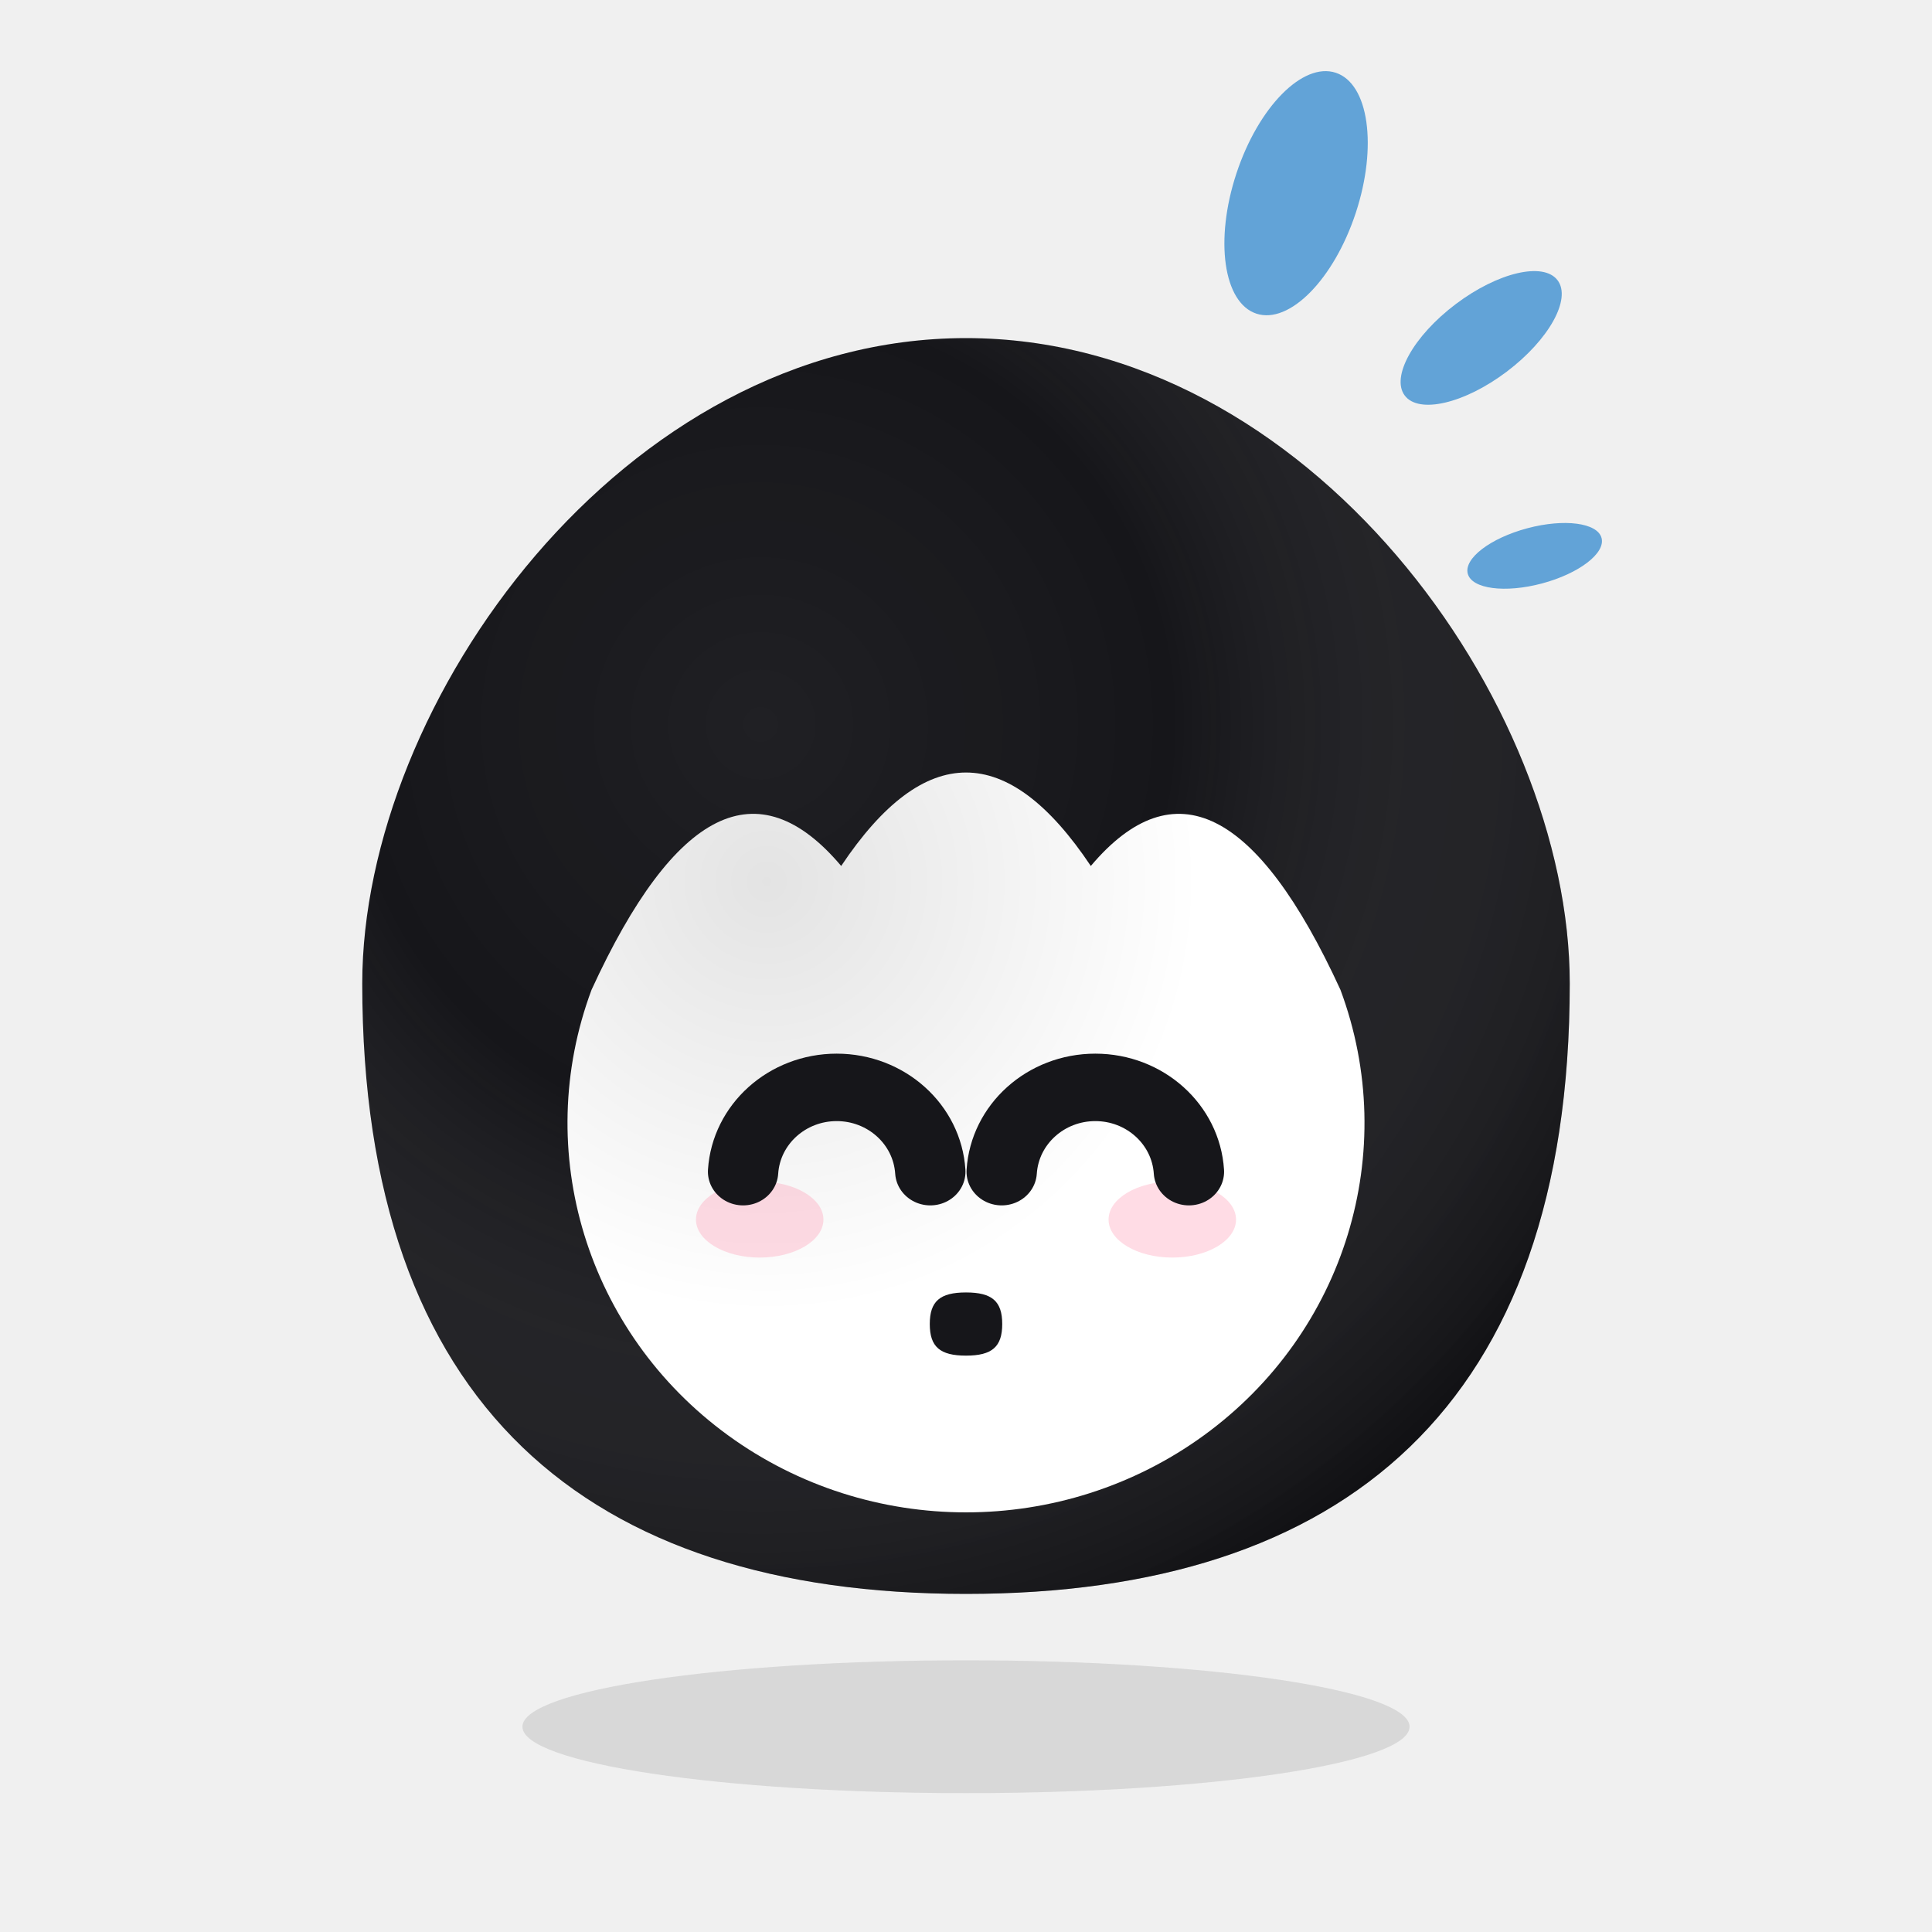
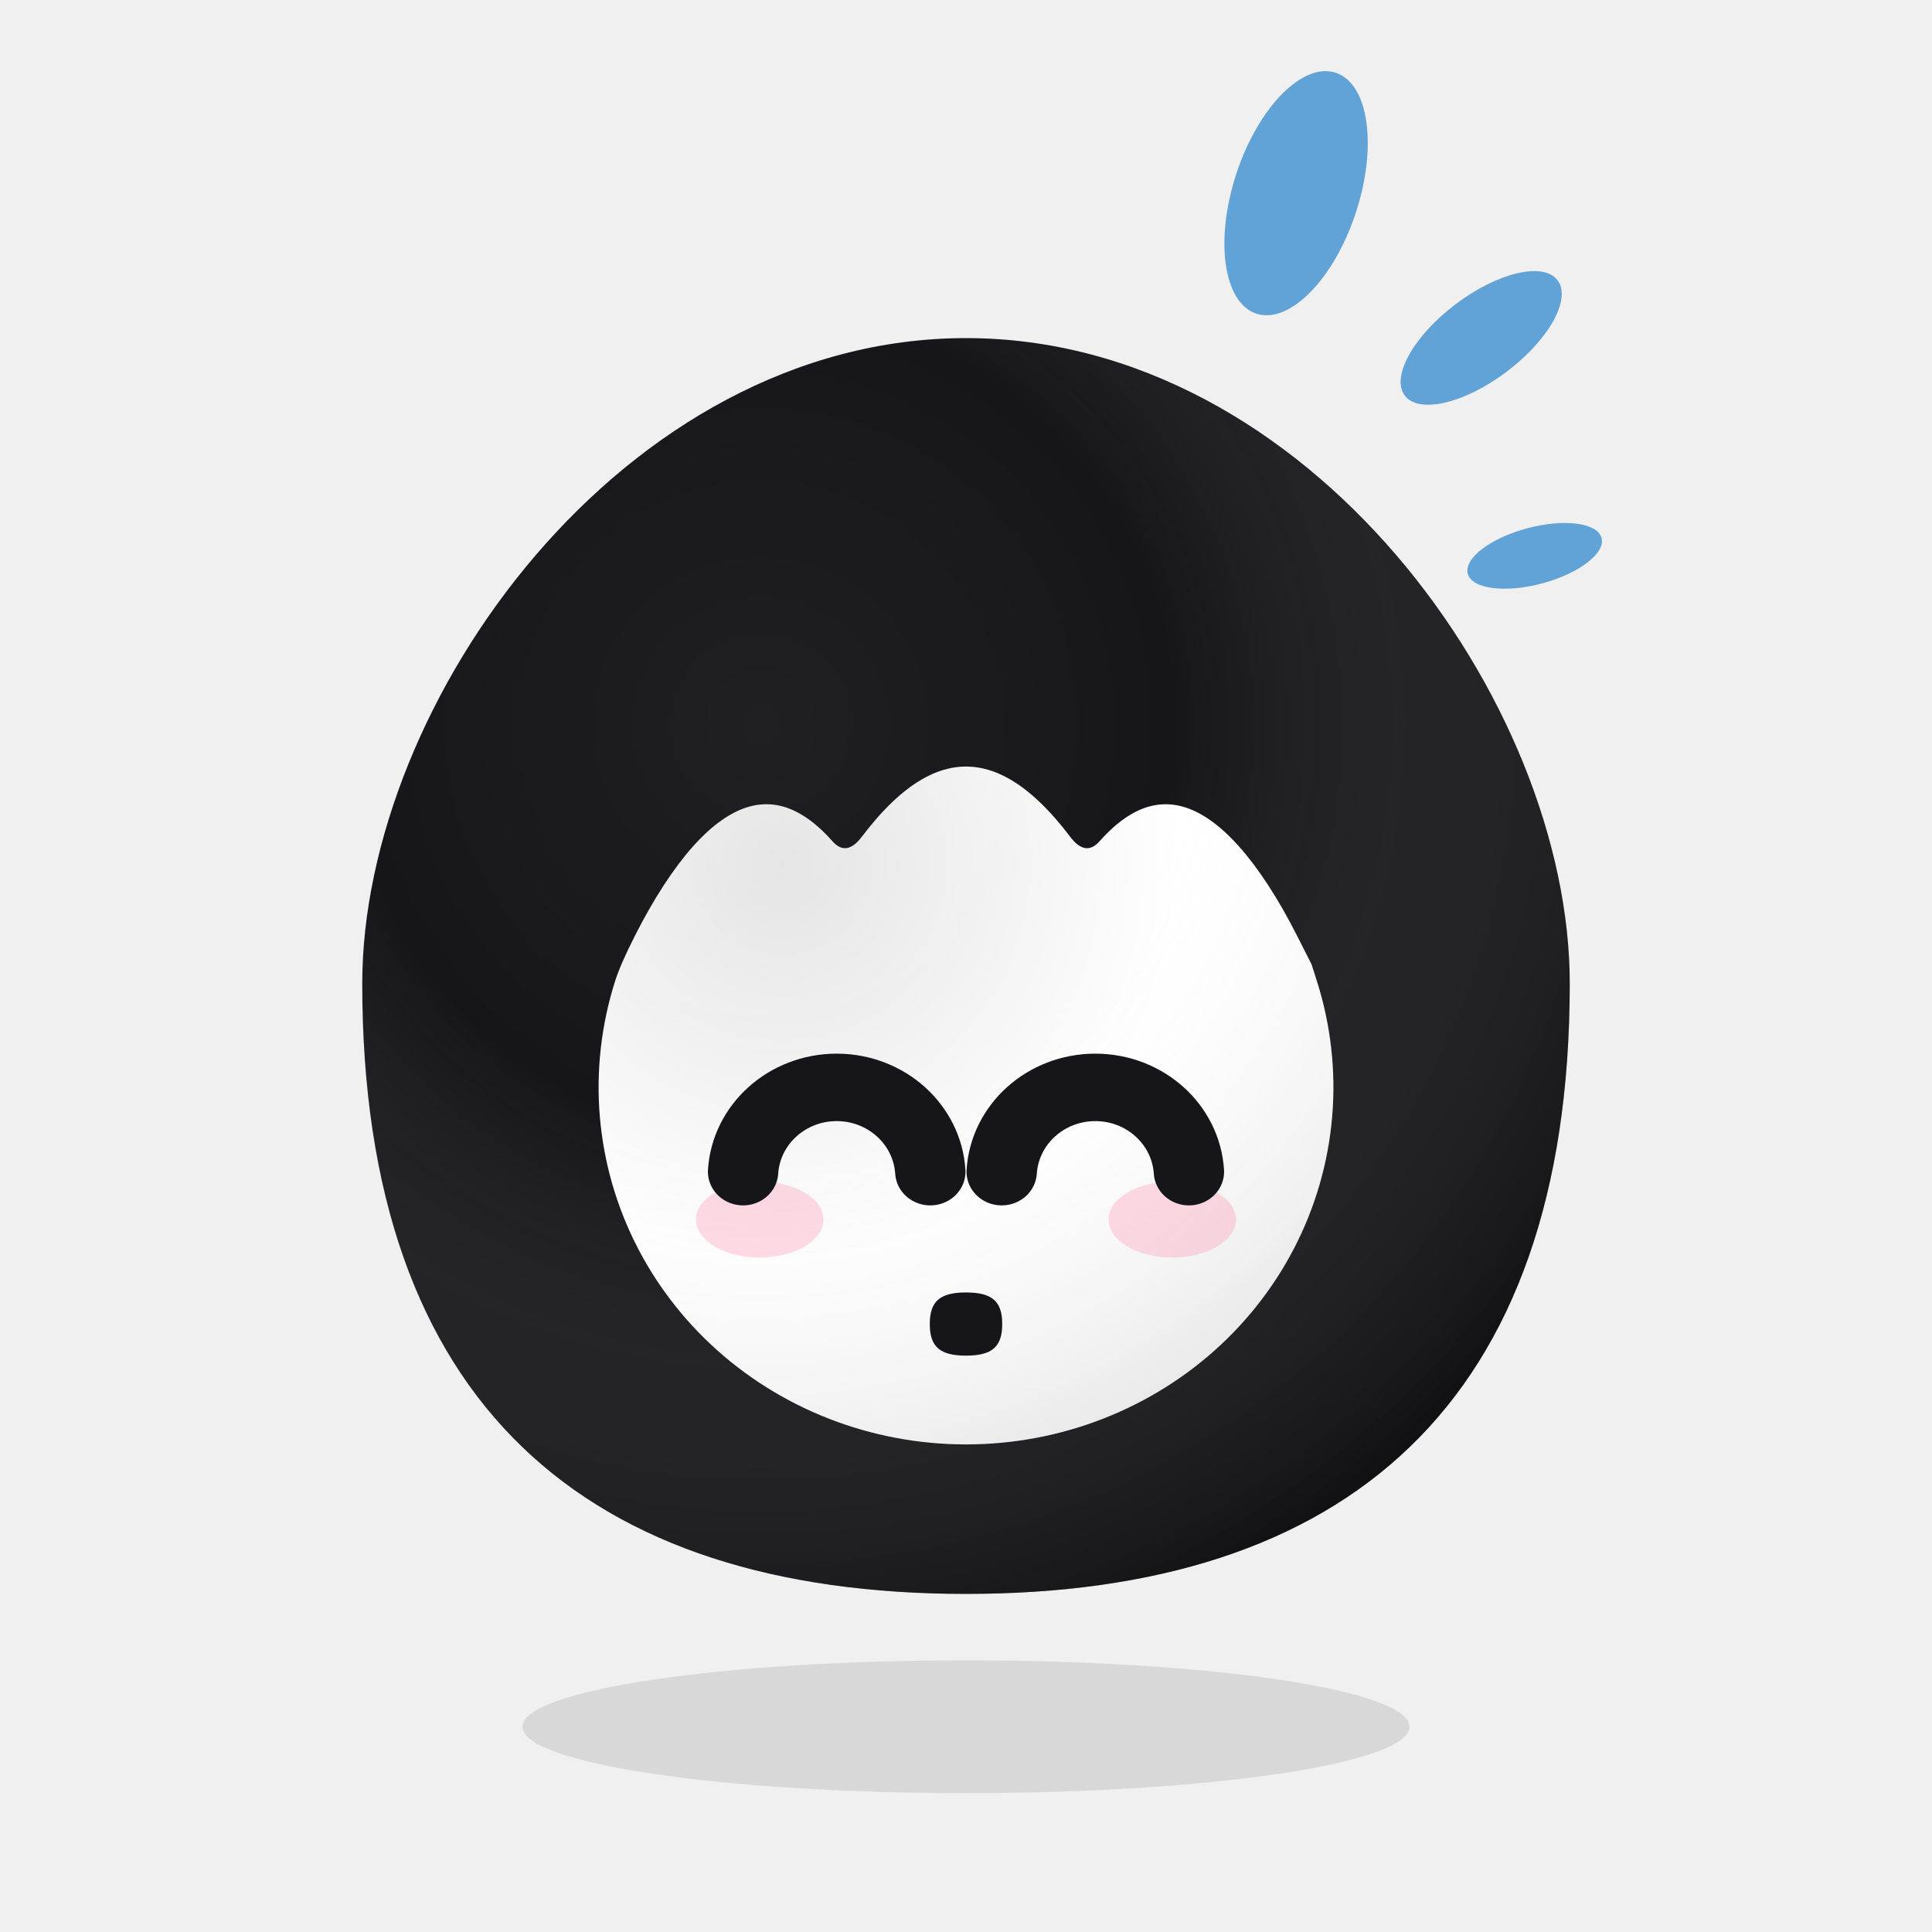
<svg xmlns="http://www.w3.org/2000/svg" width="320" height="320" viewBox="0 0 320 320">
  <defs>
    <radialGradient id="bg0" gradientUnits="userSpaceOnUse" cx="-34" cy="-40" r="162" fx="-34" fy="-40">
      <stop offset="0" stop-color="rgba(255,255,255,0.043)" />
      <stop offset="0.42" stop-color="rgba(255,255,255,0)" />
      <stop offset="1" stop-color="rgba(0,0,0,0.272)" />
    </radialGradient>
    <clipPath id="bc1">
      <path d="M0 -102.44C55.94 -102.44 98.5 -43.025 98.5 2.868C98.5 71.708 61.733 102.44 0 102.44C-61.733 102.44 -98.5 71.708 -98.5 2.868C-98.5 -43.025 -55.94 -102.44 0 -102.44Z" transform="matrix(1 0 0 1 160 160)" />
    </clipPath>
    <clipPath id="bc2">
-       <path d="M62.02 3.941C71.993 30.718 62.802 60.717 39.412 77.734C16.023 94.75 -16.023 94.75 -39.412 77.734C-62.802 60.717 -71.993 30.718 -62.02 3.941Q-41.346 -41.061 -20.673 -16.567Q0 -47.525 20.673 -16.567Q41.346 -41.061 62.02 3.941Z" transform="matrix(1 0 0 1 160 160)" />
+       <path d="M57.232 -0.282Q57.232 -0.282 58.102 2.448Q58.973 5.179 59.571 7.978Q60.169 10.777 60.488 13.618Q60.808 16.459 60.847 19.315Q60.885 22.171 60.642 25.016Q60.399 27.861 59.876 30.668Q59.353 33.475 58.556 36.219Q57.76 38.962 56.696 41.616Q55.632 44.27 54.312 46.81Q52.992 49.35 51.428 51.753Q49.864 54.156 48.07 56.4Q46.277 58.644 44.271 60.709Q42.266 62.774 40.067 64.641Q37.867 66.509 35.495 68.161Q33.123 69.814 30.599 71.238Q28.076 72.662 25.424 73.844Q22.773 75.026 20.018 75.956Q17.263 76.887 14.43 77.557Q11.597 78.227 8.711 78.632Q5.825 79.036 2.912 79.172Q0 79.307 -2.912 79.172Q-5.825 79.036 -8.711 78.632Q-11.597 78.227 -14.43 77.557Q-17.263 76.887 -20.018 75.956Q-22.773 75.026 -25.424 73.844Q-28.076 72.662 -30.599 71.238Q-33.123 69.814 -35.495 68.161Q-37.867 66.509 -40.067 64.641Q-42.266 62.774 -44.271 60.709Q-46.277 58.644 -48.07 56.4Q-49.864 54.156 -51.428 51.753Q-52.992 49.35 -54.312 46.81Q-55.632 44.27 -56.696 41.616Q-57.76 38.962 -58.556 36.219Q-59.353 33.475 -59.876 30.668Q-60.399 27.861 -60.642 25.016Q-60.885 22.171 -60.847 19.315Q-60.808 16.459 -60.488 13.618Q-60.169 10.777 -59.571 7.978Q-58.973 5.179 -58.102 2.448Q-57.232 -0.282 -54.856 -4.965Q-52.481 -9.648 -50.067 -13.357Q-47.653 -17.065 -45.257 -19.758Q-42.86 -22.45 -40.506 -24.114Q-38.153 -25.778 -35.843 -26.41Q-33.534 -27.041 -31.252 -26.627Q-28.97 -26.212 -26.691 -24.725Q-24.411 -23.239 -22.102 -20.642Q-19.794 -18.046 -17.254 -21.404Q-14.713 -24.761 -12.224 -27.135Q-9.735 -29.509 -7.289 -30.92Q-4.844 -32.331 -2.422 -32.799Q0 -33.267 2.422 -32.799Q4.844 -32.331 7.289 -30.92Q9.735 -29.509 12.224 -27.135Q14.713 -24.761 17.254 -21.404Q19.794 -18.046 22.102 -20.642Q24.411 -23.239 26.691 -24.725Q28.97 -26.212 31.252 -26.627Q33.534 -27.041 35.843 -26.41Q38.153 -25.778 40.506 -24.114Q42.86 -22.45 45.257 -19.758Q47.653 -17.065 50.067 -13.357Q52.481 -9.648 54.856 -4.965Q57.232 -0.282 57.232 -0.282Z" transform="matrix(1 0 0 1 160 160)" />
    </clipPath>
-     <radialGradient id="bg1" gradientUnits="userSpaceOnUse" cx="-33" cy="-13.987" r="119.318" fx="-33" fy="-13.987">
+     <radialGradient id="bg1" gradientUnits="userSpaceOnUse" cx="-30.461" cy="-16.899" r="109.864" fx="-30.461" fy="-16.899">
      <stop offset="0" stop-color="rgba(0,0,0,0.109)" />
      <stop offset="0.6" stop-color="rgba(0,0,0,0)" />
    </radialGradient>
-     <clipPath id="bc3">
-       <path d="M62.02 3.941C71.993 30.718 62.802 60.717 39.412 77.734C16.023 94.75 -16.023 94.75 -39.412 77.734C-62.802 60.717 -71.993 30.718 -62.02 3.941Q-41.346 -41.061 -20.673 -16.567Q0 -47.525 20.673 -16.567Q41.346 -41.061 62.02 3.941Z" transform="matrix(1 0 0 1 160 160)" />
-     </clipPath>
-     <clipPath id="bc4">
-       <path d="M62.02 3.941C71.993 30.718 62.802 60.717 39.412 77.734C16.023 94.75 -16.023 94.75 -39.412 77.734C-62.802 60.717 -71.993 30.718 -62.02 3.941Q-41.346 -41.061 -20.673 -16.567Q0 -47.525 20.673 -16.567Q41.346 -41.061 62.02 3.941Z" transform="matrix(1 0 0 1 160 160)" />
-     </clipPath>
+     <radialGradient id="bg2" gradientUnits="userSpaceOnUse" cx="-34" cy="-40" r="162" fx="-34" fy="-40">
+       <stop offset="0" stop-color="rgba(255,255,255,0.1)" />
+       <stop offset="0.42" stop-color="rgba(255,255,255,0)" />
+       <stop offset="1" stop-color="rgba(0,0,0,0.2)" />
+     </radialGradient>
  </defs>
  <path d="M73.467 126C73.467 132.075 40.575 137 0 137C-40.575 137 -73.467 132.075 -73.467 126C-73.467 119.925 -40.575 115 0 115C40.575 115 73.467 119.925 73.467 126" fill="rgba(22,22,26,0.13)" fill-opacity="0.857" transform="matrix(1 0 0 1 160 160)" />
  <path d="M0 -104C56.792 -104 100 -43.68 100 2.912C100 72.8 62.674 104 0 104C-62.674 104 -100 72.8 -100 2.912C-100 -43.68 -56.792 -104 0 -104Z" fill="#16161A" transform="matrix(1 0 0 1 160 160)" />
  <path d="M0 -104C56.792 -104 100 -43.68 100 2.912C100 72.8 62.674 104 0 104C-62.674 104 -100 72.8 -100 2.912C-100 -43.68 -56.792 -104 0 -104Z" fill="url(#bg0)" transform="matrix(1 0 0 1 160 160)" />
  <g clip-path="url(#bc1)">
-     <path d="M62.02 3.941C71.993 30.718 62.802 60.717 39.412 77.734C16.023 94.75 -16.023 94.75 -39.412 77.734C-62.802 60.717 -71.993 30.718 -62.02 3.941Q-41.346 -41.061 -20.673 -16.567Q0 -47.525 20.673 -16.567Q41.346 -41.061 62.02 3.941Z" fill="#FFFFFF" transform="matrix(1 0 0 1 160 160)" />
+     <path d="M57.232 -0.282Q57.232 -0.282 58.102 2.448Q58.973 5.179 59.571 7.978Q60.169 10.777 60.488 13.618Q60.808 16.459 60.847 19.315Q60.885 22.171 60.642 25.016Q60.399 27.861 59.876 30.668Q59.353 33.475 58.556 36.219Q57.76 38.962 56.696 41.616Q55.632 44.27 54.312 46.81Q52.992 49.35 51.428 51.753Q49.864 54.156 48.07 56.4Q46.277 58.644 44.271 60.709Q42.266 62.774 40.067 64.641Q37.867 66.509 35.495 68.161Q33.123 69.814 30.599 71.238Q28.076 72.662 25.424 73.844Q22.773 75.026 20.018 75.956Q17.263 76.887 14.43 77.557Q11.597 78.227 8.711 78.632Q5.825 79.036 2.912 79.172Q0 79.307 -2.912 79.172Q-5.825 79.036 -8.711 78.632Q-11.597 78.227 -14.43 77.557Q-17.263 76.887 -20.018 75.956Q-22.773 75.026 -25.424 73.844Q-28.076 72.662 -30.599 71.238Q-33.123 69.814 -35.495 68.161Q-37.867 66.509 -40.067 64.641Q-42.266 62.774 -44.271 60.709Q-46.277 58.644 -48.07 56.4Q-49.864 54.156 -51.428 51.753Q-52.992 49.35 -54.312 46.81Q-55.632 44.27 -56.696 41.616Q-57.76 38.962 -58.556 36.219Q-59.353 33.475 -59.876 30.668Q-60.399 27.861 -60.642 25.016Q-60.885 22.171 -60.847 19.315Q-60.808 16.459 -60.488 13.618Q-60.169 10.777 -59.571 7.978Q-58.973 5.179 -58.102 2.448Q-57.232 -0.282 -54.856 -4.965Q-52.481 -9.648 -50.067 -13.357Q-47.653 -17.065 -45.257 -19.758Q-42.86 -22.45 -40.506 -24.114Q-38.153 -25.778 -35.843 -26.41Q-33.534 -27.041 -31.252 -26.627Q-28.97 -26.212 -26.691 -24.725Q-24.411 -23.239 -22.102 -20.642Q-19.794 -18.046 -17.254 -21.404Q-14.713 -24.761 -12.224 -27.135Q-9.735 -29.509 -7.289 -30.92Q-4.844 -32.331 -2.422 -32.799Q0 -33.267 2.422 -32.799Q4.844 -32.331 7.289 -30.92Q9.735 -29.509 12.224 -27.135Q14.713 -24.761 17.254 -21.404Q19.794 -18.046 22.102 -20.642Q24.411 -23.239 26.691 -24.725Q28.97 -26.212 31.252 -26.627Q33.534 -27.041 35.843 -26.41Q38.153 -25.778 40.506 -24.114Q42.86 -22.45 45.257 -19.758Q47.653 -17.065 50.067 -13.357Q52.481 -9.648 54.856 -4.965Q57.232 -0.282 57.232 -0.282Z" fill="#FFFFFF" transform="matrix(1 0 0 1 160 160)" />
    <g clip-path="url(#bc2)">
-       <path d="M62.02 3.941C71.993 30.718 62.802 60.717 39.412 77.734C16.023 94.75 -16.023 94.75 -39.412 77.734C-62.802 60.717 -71.993 30.718 -62.02 3.941Q-41.346 -41.061 -20.673 -16.567Q0 -47.525 20.673 -16.567Q41.346 -41.061 62.02 3.941Z" fill="url(#bg1)" transform="matrix(1 0 0 1 160 160)" />
+       <path d="M97.476 19.921C97.476 73.755 53.834 117.396 0 117.396C-53.834 117.396 -97.476 73.755 -97.476 19.921C-97.476 -33.914 -53.834 -77.555 0 -77.555C53.834 -77.555 97.476 -33.914 97.476 19.921" fill="url(#bg1)" transform="matrix(1 0 0 1 160 160)" />
    </g>
-     <g clip-path="url(#bc3)">
+     <g clip-path="url(#bc2)">
+       <path d="M97.476 19.921C97.476 73.755 53.834 117.396 0 117.396C-53.834 117.396 -97.476 73.755 -97.476 19.921C-97.476 -33.914 -53.834 -77.555 0 -77.555C53.834 -77.555 97.476 -33.914 97.476 19.921" fill="url(#bg2)" transform="matrix(1 0 0 1 160 160)" />
+     </g>
+     <g clip-path="url(#bc2)">
      <path d="M11.5 0C11.5 3.866 6.351 7 0 7C-6.351 7 -11.5 3.866 -11.5 0C-11.5 -3.866 -6.351 -7 0 -7C6.351 -7 11.5 -3.866 11.5 0" fill="rgba(255,138,168,0.42)" fill-opacity="0.7" transform="matrix(0.918 0 0 0.899 125.83 202)" />
      <path d="M11.5 0C11.5 3.866 6.351 7 0 7C-6.351 7 -11.5 3.866 -11.5 0C-11.5 -3.866 -6.351 -7 0 -7C6.351 -7 11.5 -3.866 11.5 0" fill="rgba(255,138,168,0.42)" fill-opacity="0.7" transform="matrix(0.918 0 0 0.899 194.17 202)" />
    </g>
-     <g clip-path="url(#bc4)">
+     <g clip-path="url(#bc2)">
      <path d="M-15.968 -1.005C-15.438 -9.434 -8.446 -16 0 -16C8.446 -16 15.438 -9.434 15.968 -1.005" fill="none" stroke="#16161A" stroke-width="12" stroke-linecap="round" stroke-linejoin="round" transform="matrix(0.971 0 0 0.931 138.583 195)" />
      <path d="M-15.968 -1.005C-15.438 -9.434 -8.446 -16 0 -16C8.446 -16 15.438 -9.434 15.968 -1.005" fill="none" stroke="#16161A" stroke-width="12" stroke-linecap="round" stroke-linejoin="round" transform="matrix(0.971 0 0 0.931 181.417 195)" />
      <path d="M-6 2.86C-6 -1.82 -4.32 -3.64 0 -3.64C4.32 -3.64 6 -1.82 6 2.86C6 7.54 4.32 9.36 0 9.36C-4.32 9.36 -6 7.54 -6 2.86Z" fill="#16161A" transform="matrix(1 0 0 0.805 160 217)" />
    </g>
  </g>
  <path d="M10.407 0C10.407 11.598 5.748 21 0 21C-5.748 21 -10.407 11.598 -10.407 0C-10.407 -11.598 -5.748 -21 0 -21C5.748 -21 10.407 -11.598 10.407 0" fill="#1478C9" fill-opacity="0.644" transform="matrix(0.95 0.313 -0.313 0.95 214.672 32)" />
  <path d="M7.013 0C7.013 8.759 3.873 15.859 0 15.859C-3.873 15.859 -7.013 8.759 -7.013 0C-7.013 -8.759 -3.873 -15.859 0 -15.859C3.873 -15.859 7.013 -8.759 7.013 0" fill="#1478C9" fill-opacity="0.644" transform="matrix(0.602 0.798 -0.798 0.602 245.33 55.971)" />
  <path d="M4.73 0C4.73 6.334 2.612 11.469 0 11.469C-2.612 11.469 -4.73 6.334 -4.73 0C-4.73 -6.334 -2.612 -11.469 0 -11.469C2.612 -11.469 4.73 -6.334 4.73 0" fill="#1478C9" fill-opacity="0.644" transform="matrix(0.258 0.966 -0.966 0.258 254.188 92.067)" />
</svg>
